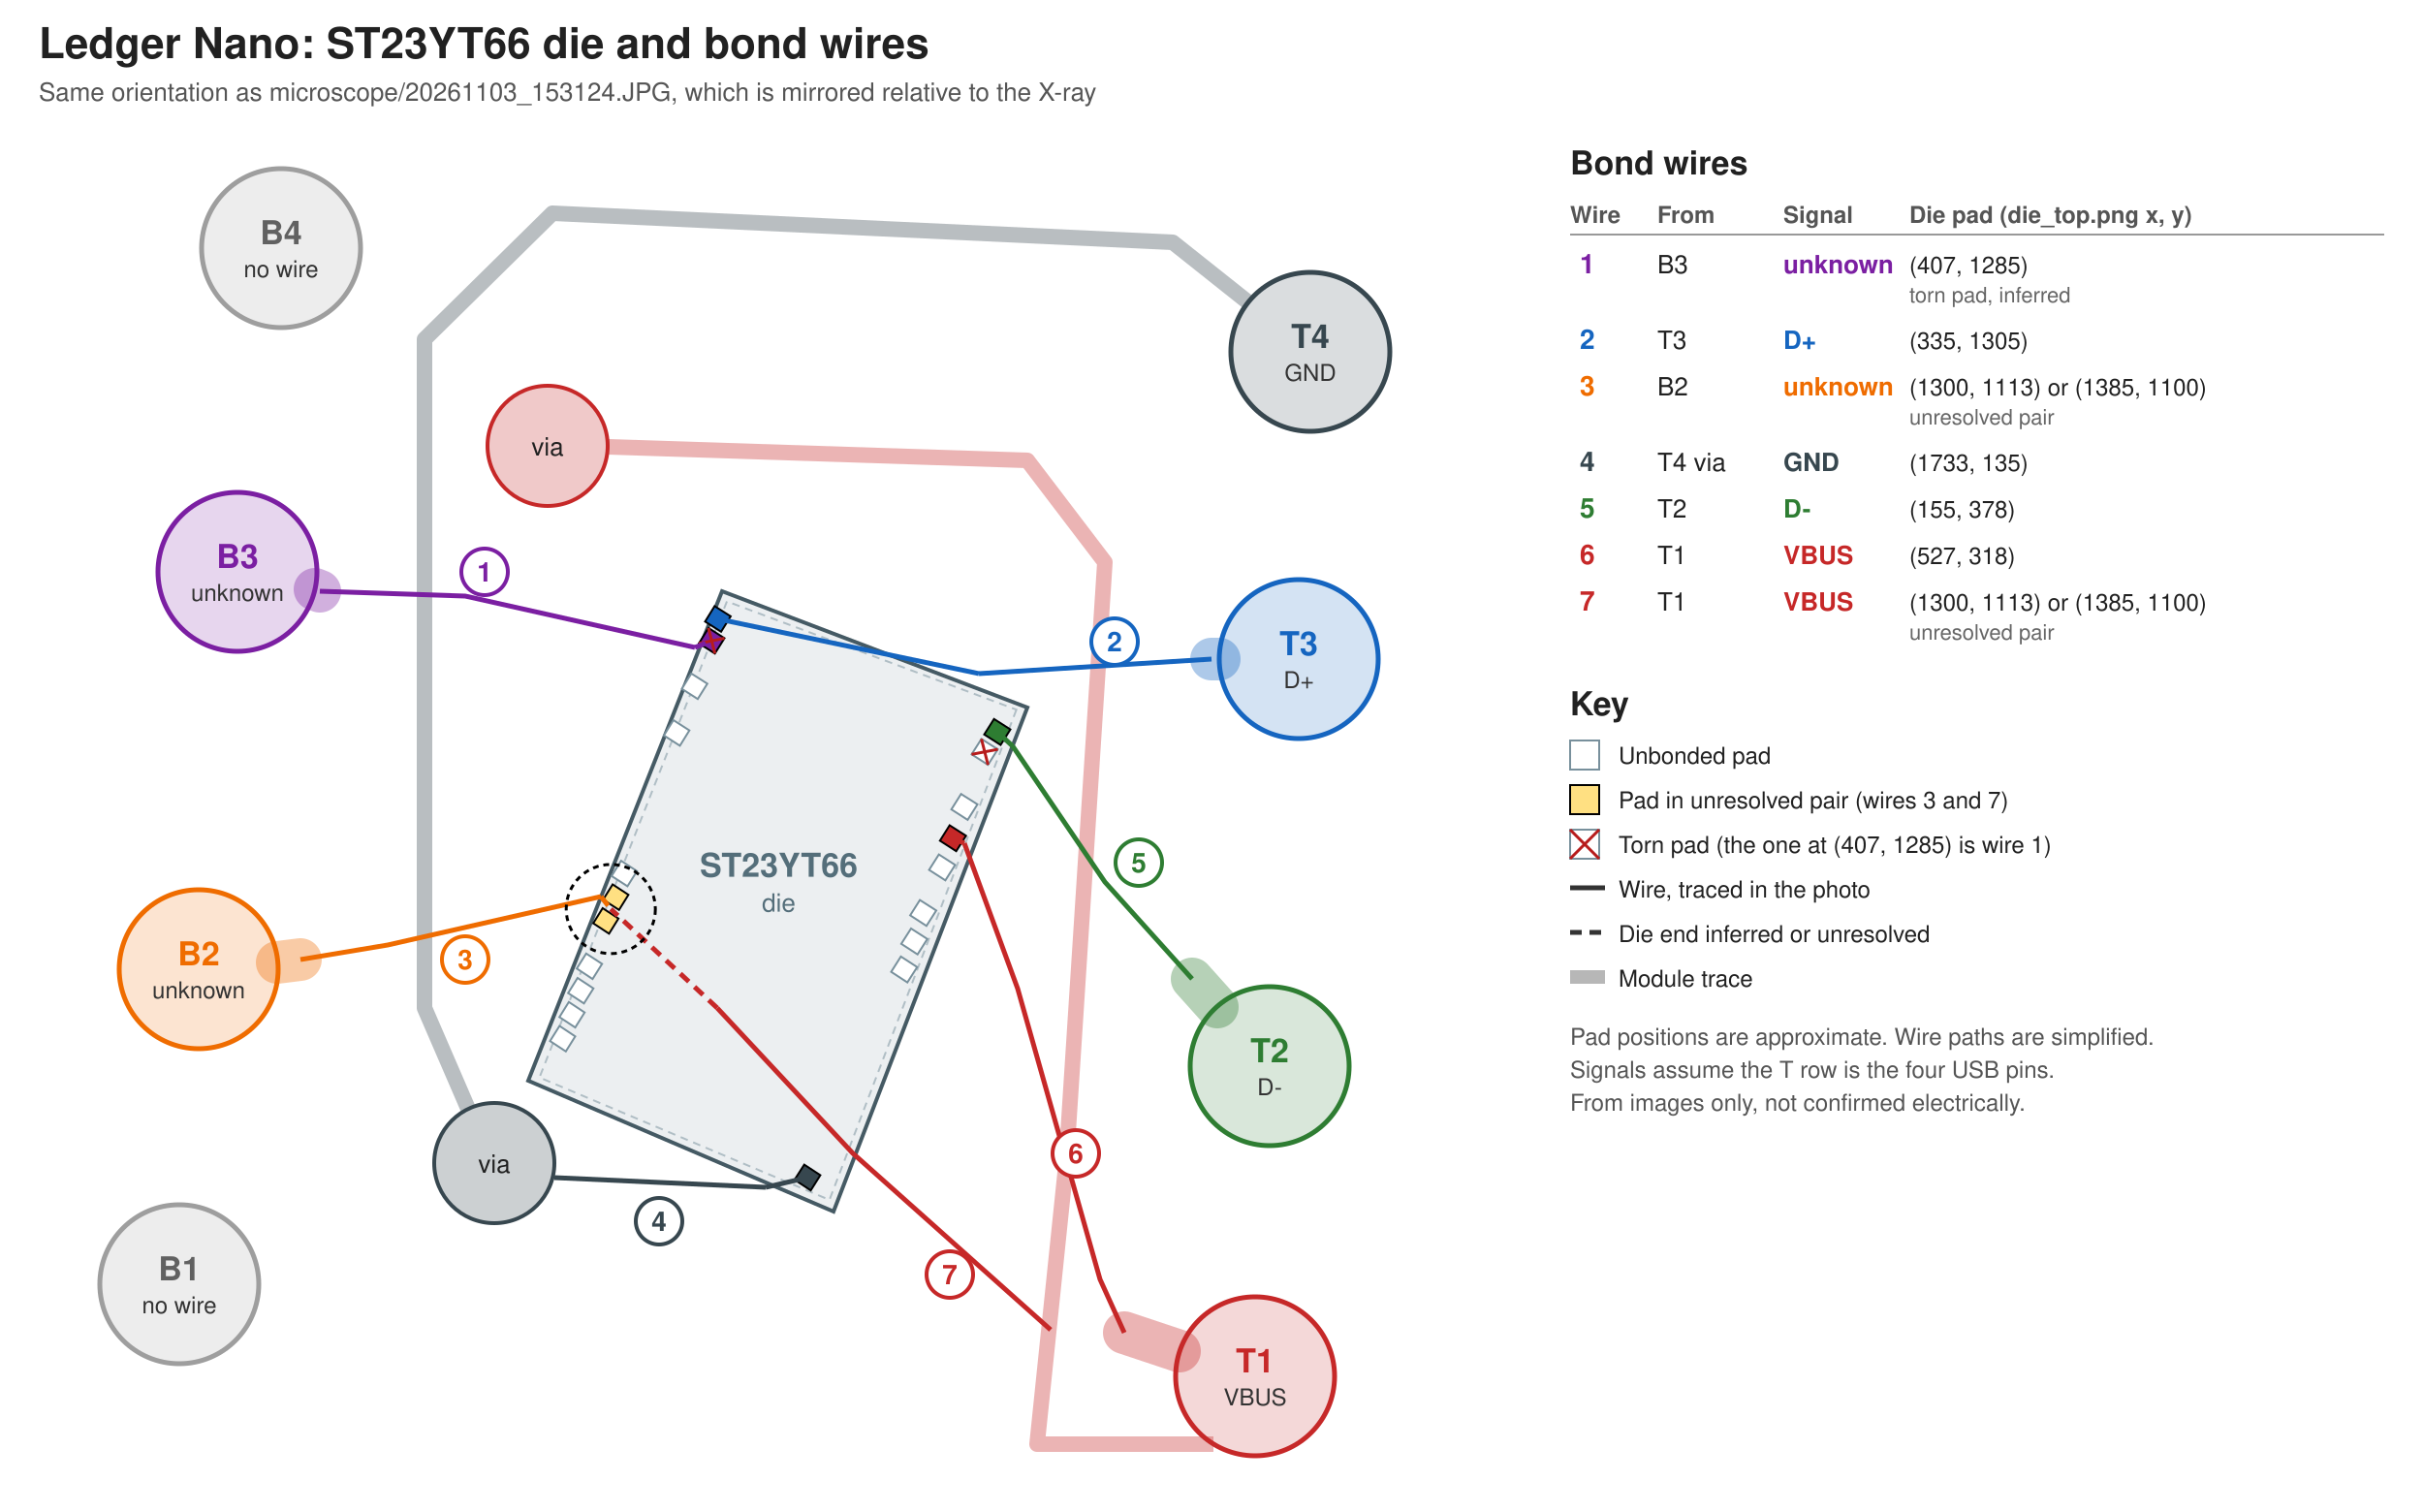
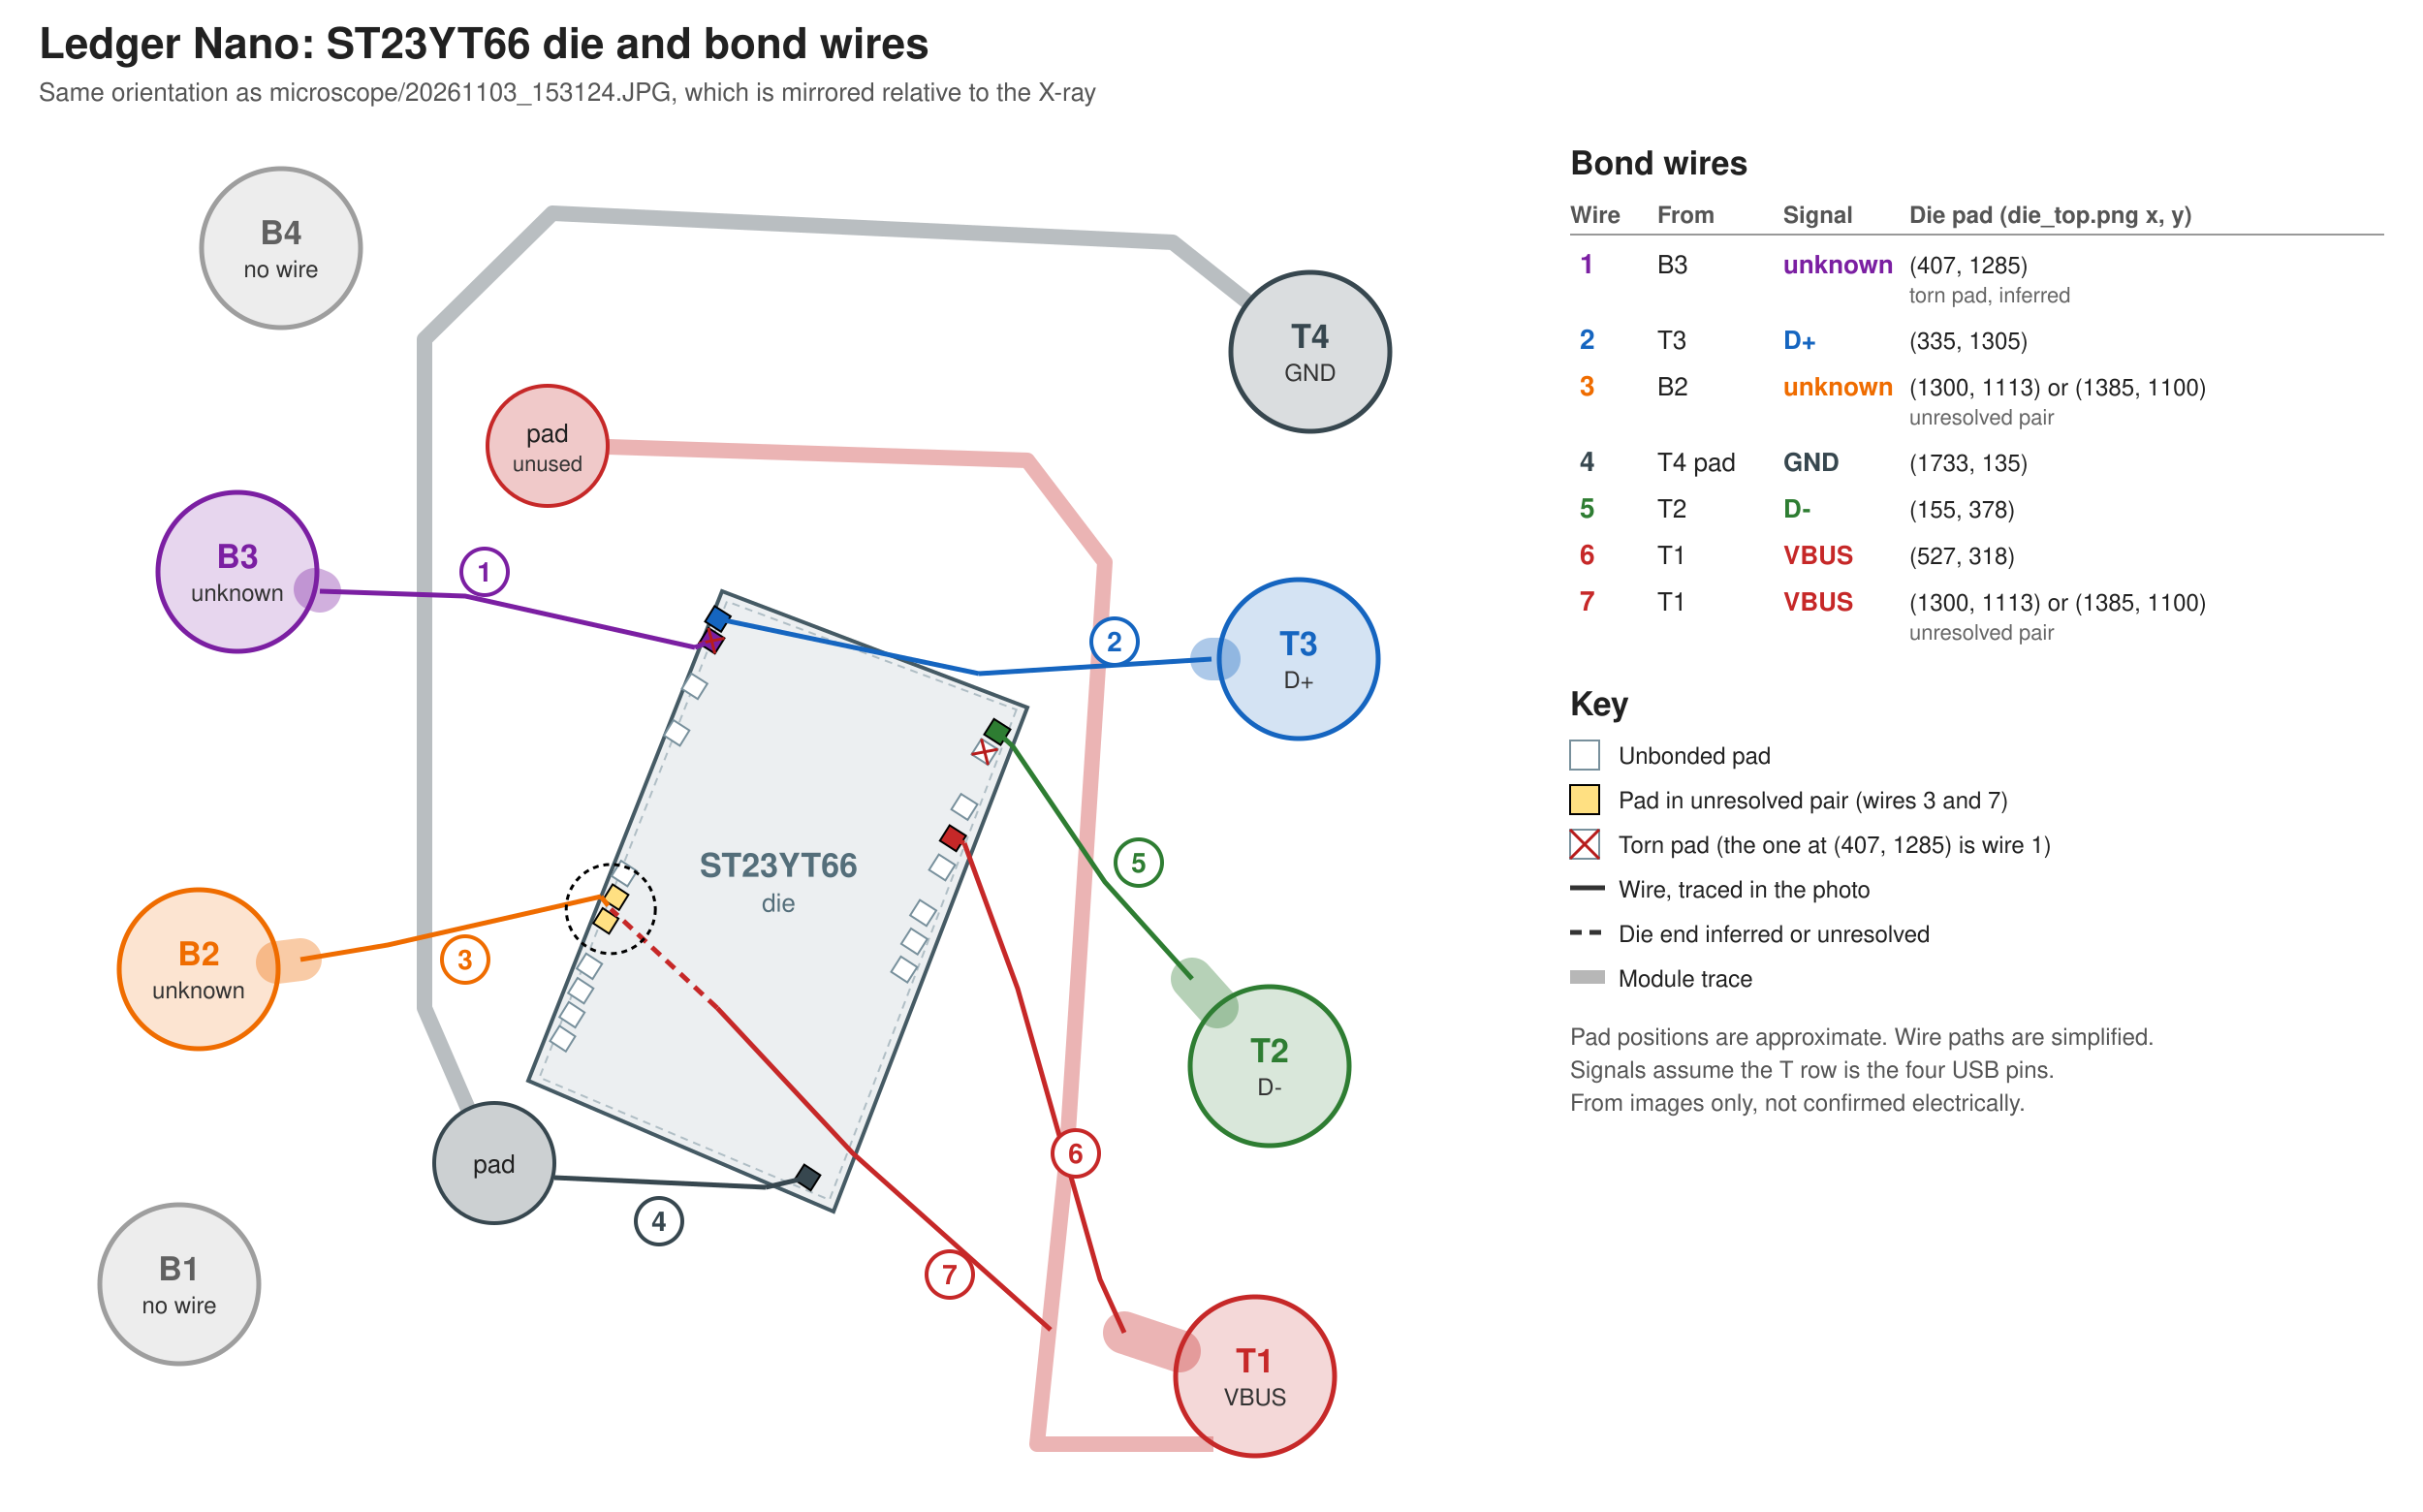
<svg xmlns="http://www.w3.org/2000/svg" viewBox="-60 -400 2500 1560" font-family="Helvetica, Arial, sans-serif">
  <rect x="-60" y="-400" width="2500" height="1560" fill="#ffffff" />
  <text x="-20.0" y="-340.0" font-size="44" text-anchor="start" fill="#212121" font-weight="bold">Ledger Nano: ST23YT66 die and bond wires</text>
  <text x="-20.0" y="-296.0" font-size="26" text-anchor="start" fill="#555555" font-weight="normal">Same orientation as microscope/20261103_153124.JPG, which is mirrored relative to the X-ray</text>
  <polyline points="1228.0,-88.0 1150.0,-150.0 510.0,-180.0 378.0,-50.0 378.0,640.0 423.0,744.0" fill="none" stroke="#37474f" stroke-opacity="0.35" stroke-width="16" stroke-linejoin="round" />
  <polyline points="567.0,61.0 1000.0,75.0 1080.0,180.0 1040.0,800.0 1010.0,1090.0 1192.0,1090.0" fill="none" stroke="#c62828" stroke-opacity="0.35" stroke-width="16" stroke-linejoin="round" />
  <circle cx="450" cy="800" r="62" fill="#37474f" fill-opacity="0.25" stroke="#37474f" stroke-width="4" />
  <circle cx="505" cy="60" r="62" fill="#c62828" fill-opacity="0.25" stroke="#c62828" stroke-width="4" />
-   <text x="450.0" y="810.0" font-size="26" text-anchor="middle" fill="#212121" font-weight="normal">via</text>
-   <text x="505.0" y="70.0" font-size="26" text-anchor="middle" fill="#212121" font-weight="normal">via</text>
+   <text x="450.0" y="810.0" font-size="26" text-anchor="middle" fill="#212121" font-weight="normal">pad</text>
+   <text x="505.0" y="56.0" font-size="26" text-anchor="middle" fill="#212121" font-weight="normal">pad</text>
+   <text x="505.0" y="86.0" font-size="22" text-anchor="middle" fill="#333333" font-weight="normal">unused</text>
  <line x1="265" y1="208" x2="270" y2="210" stroke="#7b1fa2" stroke-opacity="0.35" stroke-width="44" stroke-linecap="round" />
  <line x1="226" y1="593" x2="250" y2="590" stroke="#ef6c00" stroke-opacity="0.35" stroke-width="44" stroke-linecap="round" />
  <line x1="1198" y1="280" x2="1190" y2="280" stroke="#1565c0" stroke-opacity="0.35" stroke-width="44" stroke-linecap="round" />
  <line x1="1196" y1="639" x2="1170" y2="610" stroke="#2e7d32" stroke-opacity="0.35" stroke-width="44" stroke-linecap="round" />
  <line x1="1157" y1="994" x2="1100" y2="975" stroke="#c62828" stroke-opacity="0.35" stroke-width="44" stroke-linecap="round" />
  <circle cx="1235" cy="1020" r="82" fill="#c62828" fill-opacity="0.18" stroke="#c62828" stroke-width="5" />
  <text x="1235.0" y="1016.0" font-size="34" text-anchor="middle" fill="#c62828" font-weight="bold">T1</text>
  <text x="1235.0" y="1050.0" font-size="24" text-anchor="middle" fill="#333333" font-weight="normal">VBUS</text>
  <circle cx="1250" cy="700" r="82" fill="#2e7d32" fill-opacity="0.18" stroke="#2e7d32" stroke-width="5" />
  <text x="1250.0" y="696.0" font-size="34" text-anchor="middle" fill="#2e7d32" font-weight="bold">T2</text>
  <text x="1250.0" y="730.0" font-size="24" text-anchor="middle" fill="#333333" font-weight="normal">D-</text>
  <circle cx="1280" cy="280" r="82" fill="#1565c0" fill-opacity="0.18" stroke="#1565c0" stroke-width="5" />
  <text x="1280.0" y="276.0" font-size="34" text-anchor="middle" fill="#1565c0" font-weight="bold">T3</text>
  <text x="1280.0" y="310.0" font-size="24" text-anchor="middle" fill="#333333" font-weight="normal">D+</text>
  <circle cx="1292" cy="-37" r="82" fill="#37474f" fill-opacity="0.18" stroke="#37474f" stroke-width="5" />
  <text x="1292.0" y="-41.0" font-size="34" text-anchor="middle" fill="#37474f" font-weight="bold">T4</text>
  <text x="1292.0" y="-7.0" font-size="24" text-anchor="middle" fill="#333333" font-weight="normal">GND</text>
  <circle cx="125" cy="925" r="82" fill="#9e9e9e" fill-opacity="0.18" stroke="#9e9e9e" stroke-width="5" />
  <text x="125.0" y="921.0" font-size="34" text-anchor="middle" fill="#616161" font-weight="bold">B1</text>
  <text x="125.0" y="955.0" font-size="24" text-anchor="middle" fill="#333333" font-weight="normal">no wire</text>
  <circle cx="145" cy="600" r="82" fill="#ef6c00" fill-opacity="0.18" stroke="#ef6c00" stroke-width="5" />
  <text x="145.0" y="596.0" font-size="34" text-anchor="middle" fill="#ef6c00" font-weight="bold">B2</text>
  <text x="145.0" y="630.0" font-size="24" text-anchor="middle" fill="#333333" font-weight="normal">unknown</text>
  <circle cx="185" cy="190" r="82" fill="#7b1fa2" fill-opacity="0.18" stroke="#7b1fa2" stroke-width="5" />
  <text x="185.0" y="186.0" font-size="34" text-anchor="middle" fill="#7b1fa2" font-weight="bold">B3</text>
  <text x="185.0" y="220.0" font-size="24" text-anchor="middle" fill="#333333" font-weight="normal">unknown</text>
  <circle cx="230" cy="-144" r="82" fill="#9e9e9e" fill-opacity="0.18" stroke="#9e9e9e" stroke-width="5" />
  <text x="230.0" y="-148.0" font-size="34" text-anchor="middle" fill="#616161" font-weight="bold">B4</text>
  <text x="230.0" y="-114.0" font-size="24" text-anchor="middle" fill="#333333" font-weight="normal">no wire</text>
  <polygon points="1000.0,330.0 800.0,850.0 485.0,715.0 685.0,210.0" fill="#eceff1" stroke="#455a64" stroke-width="4" />
  <polygon points="988.7,332.2 795.8,838.0 496.6,711.7 690.0,220.5" fill="none" stroke="#b0bec5" stroke-width="2" stroke-dasharray="8 6" />
  <text x="743.5" y="504.6" font-size="34" text-anchor="middle" fill="#546e7a" font-weight="bold">ST23YT66</text>
  <text x="743.5" y="540.6" font-size="26" text-anchor="middle" fill="#546e7a" font-weight="normal">die</text>
  <polygon points="982.5,352.6 972.4,368.6 955.5,357.8 965.6,341.8" fill="#2e7d32" stroke="#000000" stroke-width="2" />
  <polygon points="969.5,373.1 959.4,389.1 942.5,378.3 952.6,362.4" fill="#ffffff" stroke="#78909c" stroke-width="2" />
  <line x1="969.5" y1="373.1" x2="942.5" y2="378.3" stroke="#b71c1c" stroke-width="3" />
  <line x1="959.4" y1="389.1" x2="952.6" y2="362.4" stroke="#b71c1c" stroke-width="3" />
  <polygon points="948.5,429.9 938.4,445.9 921.6,435.1 931.6,419.2" fill="#ffffff" stroke="#78909c" stroke-width="2" />
  <polygon points="936.7,462.3 926.6,478.2 909.8,467.4 919.8,451.5" fill="#c62828" stroke="#000000" stroke-width="2" />
  <polygon points="925.5,492.4 915.4,508.3 898.6,497.5 908.7,481.6" fill="#ffffff" stroke="#78909c" stroke-width="2" />
  <polygon points="906.0,539.4 895.9,555.3 879.1,544.4 889.1,528.6" fill="#ffffff" stroke="#78909c" stroke-width="2" />
  <polygon points="896.8,568.8 886.7,584.7 869.9,573.8 880.0,558.0" fill="#ffffff" stroke="#78909c" stroke-width="2" />
  <polygon points="886.3,597.8 876.2,613.6 859.5,602.7 869.5,586.9" fill="#ffffff" stroke="#78909c" stroke-width="2" />
  <polygon points="786.4,812.5 776.5,828.2 759.8,817.2 769.8,801.6" fill="#37474f" stroke="#000000" stroke-width="2" />
  <polygon points="693.9,235.9 684.0,251.8 667.5,241.3 677.3,225.4" fill="#1565c0" stroke="#000000" stroke-width="2" />
  <polygon points="687.5,258.5 677.6,274.3 661.1,263.8 671.0,247.9" fill="#7b1fa2" stroke="#000000" stroke-width="2" />
  <line x1="687.5" y1="258.5" x2="661.1" y2="263.8" stroke="#b71c1c" stroke-width="3" />
  <line x1="677.6" y1="274.3" x2="671.0" y2="247.9" stroke="#b71c1c" stroke-width="3" />
  <polygon points="669.8,305.4 659.9,321.2 643.5,310.7 653.3,294.9" fill="#ffffff" stroke="#78909c" stroke-width="2" />
  <polygon points="651.3,353.6 641.5,369.4 625.0,358.8 634.8,343.0" fill="#ffffff" stroke="#78909c" stroke-width="2" />
  <polygon points="597.2,498.8 587.4,514.4 571.0,503.8 580.8,488.1" fill="#ffffff" stroke="#78909c" stroke-width="2" />
  <polygon points="588.4,523.2 578.7,538.8 562.3,528.2 572.1,512.5" fill="#ffe082" stroke="#000000" stroke-width="2" />
  <polygon points="578.1,547.7 568.4,563.3 552.1,552.6 561.8,537.0" fill="#ffe082" stroke="#000000" stroke-width="2" />
  <polygon points="561.2,594.5 551.4,610.1 535.1,599.3 544.8,583.8" fill="#ffffff" stroke="#78909c" stroke-width="2" />
  <polygon points="552.3,619.8 542.5,635.3 526.2,624.6 535.9,609.0" fill="#ffffff" stroke="#78909c" stroke-width="2" />
  <polygon points="543.2,644.6 533.5,660.1 517.2,649.4 526.9,633.8" fill="#ffffff" stroke="#78909c" stroke-width="2" />
  <polygon points="533.5,669.3 523.8,684.8 507.5,674.1 517.3,658.5" fill="#ffffff" stroke="#78909c" stroke-width="2" />
  <polyline points="270.0,210.0 420.0,215.0 657.0,268.0" fill="none" stroke="#7b1fa2" stroke-width="5" stroke-linejoin="round" />
  <polyline points="657.0,268.0 674.3,261.1" fill="none" stroke="#7b1fa2" stroke-width="5" stroke-dasharray="12 8" />
  <circle cx="440" cy="190" r="24" fill="#ffffff" stroke="#7b1fa2" stroke-width="4" />
  <text x="440.0" y="200.0" font-size="28" text-anchor="middle" fill="#7b1fa2" font-weight="bold">1</text>
  <polyline points="1190.0,280.0 950.0,295.0" fill="none" stroke="#1565c0" stroke-width="5" stroke-linejoin="round" />
  <polyline points="950.0,295.0 680.7,238.6" fill="none" stroke="#1565c0" stroke-width="5" />
  <circle cx="1090" cy="262" r="24" fill="#ffffff" stroke="#1565c0" stroke-width="4" />
  <text x="1090.0" y="272.0" font-size="28" text-anchor="middle" fill="#1565c0" font-weight="bold">2</text>
  <polyline points="250.0,590.0 340.0,575.0 560.0,525.0" fill="none" stroke="#ef6c00" stroke-width="5" stroke-linejoin="round" />
  <polyline points="560.0,525.0 570.2,537.9" fill="none" stroke="#ef6c00" stroke-width="5" stroke-dasharray="12 8" />
  <circle cx="420" cy="590" r="24" fill="#ffffff" stroke="#ef6c00" stroke-width="4" />
  <text x="420.0" y="600.0" font-size="28" text-anchor="middle" fill="#ef6c00" font-weight="bold">3</text>
  <polyline points="512.0,815.0 730.0,825.0" fill="none" stroke="#37474f" stroke-width="5" stroke-linejoin="round" />
  <polyline points="730.0,825.0 773.1,814.9" fill="none" stroke="#37474f" stroke-width="5" />
  <circle cx="620" cy="860" r="24" fill="#ffffff" stroke="#37474f" stroke-width="4" />
  <text x="620.0" y="870.0" font-size="28" text-anchor="middle" fill="#37474f" font-weight="bold">4</text>
  <polyline points="1170.0,610.0 1080.0,510.0 985.0,370.0" fill="none" stroke="#2e7d32" stroke-width="5" stroke-linejoin="round" />
  <polyline points="985.0,370.0 969.0,355.2" fill="none" stroke="#2e7d32" stroke-width="5" />
  <circle cx="1115" cy="490" r="24" fill="#ffffff" stroke="#2e7d32" stroke-width="4" />
  <text x="1115.0" y="500.0" font-size="28" text-anchor="middle" fill="#2e7d32" font-weight="bold">5</text>
  <polyline points="1100.0,975.0 1075.0,920.0 990.0,620.0 935.0,470.0" fill="none" stroke="#c62828" stroke-width="5" stroke-linejoin="round" />
  <polyline points="935.0,470.0 923.2,464.9" fill="none" stroke="#c62828" stroke-width="5" />
  <circle cx="1050" cy="790" r="24" fill="#ffffff" stroke="#c62828" stroke-width="4" />
  <text x="1050.0" y="800.0" font-size="28" text-anchor="middle" fill="#c62828" font-weight="bold">6</text>
  <polyline points="1024.0,972.0 820.0,790.0 680.0,640.0" fill="none" stroke="#c62828" stroke-width="5" stroke-linejoin="round" />
  <polyline points="680.0,640.0 570.2,537.9" fill="none" stroke="#c62828" stroke-width="5" stroke-dasharray="12 8" />
  <circle cx="920" cy="915" r="24" fill="#ffffff" stroke="#c62828" stroke-width="4" />
  <text x="920.0" y="925.0" font-size="28" text-anchor="middle" fill="#c62828" font-weight="bold">7</text>
  <circle cx="570.2" cy="537.9" r="46" fill="none" stroke="#000000" stroke-width="3" stroke-dasharray="6 5" />
  <text x="1560.0" y="-220.0" font-size="34" text-anchor="start" fill="#212121" font-weight="bold">Bond wires</text>
  <text x="1560.0" y="-170.0" font-size="24" text-anchor="start" fill="#555555" font-weight="bold">Wire</text>
  <text x="1650.0" y="-170.0" font-size="24" text-anchor="start" fill="#555555" font-weight="bold">From</text>
  <text x="1780.0" y="-170.0" font-size="24" text-anchor="start" fill="#555555" font-weight="bold">Signal</text>
  <text x="1910.0" y="-170.0" font-size="24" text-anchor="start" fill="#555555" font-weight="bold">Die pad (die_top.png x, y)</text>
  <line x1="1560" y1="-158" x2="2400" y2="-158" stroke="#999999" stroke-width="2" />
  <text x="1570.0" y="-118.0" font-size="28" text-anchor="start" fill="#7b1fa2" font-weight="bold">1</text>
  <text x="1650.0" y="-118.0" font-size="26" text-anchor="start" fill="#212121" font-weight="normal">B3</text>
  <text x="1780.0" y="-118.0" font-size="26" text-anchor="start" fill="#7b1fa2" font-weight="bold">unknown</text>
  <text x="1910.0" y="-118.0" font-size="24" text-anchor="start" fill="#212121" font-weight="normal">(407, 1285)</text>
  <text x="1910.0" y="-88.0" font-size="22" text-anchor="start" fill="#666666" font-weight="normal">torn pad, inferred</text>
  <text x="1570.0" y="-40.0" font-size="28" text-anchor="start" fill="#1565c0" font-weight="bold">2</text>
  <text x="1650.0" y="-40.0" font-size="26" text-anchor="start" fill="#212121" font-weight="normal">T3</text>
  <text x="1780.0" y="-40.0" font-size="26" text-anchor="start" fill="#1565c0" font-weight="bold">D+</text>
  <text x="1910.0" y="-40.0" font-size="24" text-anchor="start" fill="#212121" font-weight="normal">(335, 1305)</text>
  <text x="1570.0" y="8.0" font-size="28" text-anchor="start" fill="#ef6c00" font-weight="bold">3</text>
  <text x="1650.0" y="8.0" font-size="26" text-anchor="start" fill="#212121" font-weight="normal">B2</text>
  <text x="1780.0" y="8.0" font-size="26" text-anchor="start" fill="#ef6c00" font-weight="bold">unknown</text>
  <text x="1910.0" y="8.0" font-size="24" text-anchor="start" fill="#212121" font-weight="normal">(1300, 1113) or (1385, 1100)</text>
  <text x="1910.0" y="38.0" font-size="22" text-anchor="start" fill="#666666" font-weight="normal">unresolved pair</text>
  <text x="1570.0" y="86.0" font-size="28" text-anchor="start" fill="#37474f" font-weight="bold">4</text>
-   <text x="1650.0" y="86.0" font-size="26" text-anchor="start" fill="#212121" font-weight="normal">T4 via</text>
+   <text x="1650.0" y="86.0" font-size="26" text-anchor="start" fill="#212121" font-weight="normal">T4 pad</text>
  <text x="1780.0" y="86.0" font-size="26" text-anchor="start" fill="#37474f" font-weight="bold">GND</text>
  <text x="1910.0" y="86.0" font-size="24" text-anchor="start" fill="#212121" font-weight="normal">(1733, 135)</text>
  <text x="1570.0" y="134.0" font-size="28" text-anchor="start" fill="#2e7d32" font-weight="bold">5</text>
  <text x="1650.0" y="134.0" font-size="26" text-anchor="start" fill="#212121" font-weight="normal">T2</text>
  <text x="1780.0" y="134.0" font-size="26" text-anchor="start" fill="#2e7d32" font-weight="bold">D-</text>
  <text x="1910.0" y="134.0" font-size="24" text-anchor="start" fill="#212121" font-weight="normal">(155, 378)</text>
  <text x="1570.0" y="182.0" font-size="28" text-anchor="start" fill="#c62828" font-weight="bold">6</text>
  <text x="1650.0" y="182.0" font-size="26" text-anchor="start" fill="#212121" font-weight="normal">T1</text>
  <text x="1780.0" y="182.0" font-size="26" text-anchor="start" fill="#c62828" font-weight="bold">VBUS</text>
  <text x="1910.0" y="182.0" font-size="24" text-anchor="start" fill="#212121" font-weight="normal">(527, 318)</text>
  <text x="1570.0" y="230.0" font-size="28" text-anchor="start" fill="#c62828" font-weight="bold">7</text>
  <text x="1650.0" y="230.0" font-size="26" text-anchor="start" fill="#212121" font-weight="normal">T1</text>
  <text x="1780.0" y="230.0" font-size="26" text-anchor="start" fill="#c62828" font-weight="bold">VBUS</text>
  <text x="1910.0" y="230.0" font-size="24" text-anchor="start" fill="#212121" font-weight="normal">(1300, 1113) or (1385, 1100)</text>
  <text x="1910.0" y="260.0" font-size="22" text-anchor="start" fill="#666666" font-weight="normal">unresolved pair</text>
  <text x="1560.0" y="338.0" font-size="34" text-anchor="start" fill="#212121" font-weight="bold">Key</text>
  <rect x="1560" y="364" width="30" height="30" fill="#ffffff" stroke="#78909c" stroke-width="2" />
  <text x="1610.0" y="388.0" font-size="24" text-anchor="start" fill="#212121" font-weight="normal">Unbonded pad</text>
  <rect x="1560" y="410" width="30" height="30" fill="#ffe082" stroke="#000000" stroke-width="2" />
  <text x="1610.0" y="434.0" font-size="24" text-anchor="start" fill="#212121" font-weight="normal">Pad in unresolved pair (wires 3 and 7)</text>
  <rect x="1560" y="456" width="30" height="30" fill="#ffffff" stroke="#78909c" stroke-width="2" />
  <path d="M1560 456L1590 486M1590 456L1560 486" stroke="#b71c1c" stroke-width="3" />
  <text x="1610.0" y="480.0" font-size="24" text-anchor="start" fill="#212121" font-weight="normal">Torn pad (the one at (407, 1285) is wire 1)</text>
  <line x1="1560" y1="516" x2="1596" y2="516" stroke="#333333" stroke-width="5" />
  <text x="1610.0" y="526.0" font-size="24" text-anchor="start" fill="#212121" font-weight="normal">Wire, traced in the photo</text>
  <line x1="1560" y1="562" x2="1596" y2="562" stroke="#333333" stroke-width="5" stroke-dasharray="12 8" />
  <text x="1610.0" y="572.0" font-size="24" text-anchor="start" fill="#212121" font-weight="normal">Die end inferred or unresolved</text>
  <line x1="1560" y1="608" x2="1596" y2="608" stroke="#333333" stroke-opacity="0.35" stroke-width="14" />
  <text x="1610.0" y="618.0" font-size="24" text-anchor="start" fill="#212121" font-weight="normal">Module trace</text>
  <text x="1560.0" y="678.0" font-size="24" text-anchor="start" fill="#555555" font-weight="normal">Pad positions are approximate. Wire paths are simplified.</text>
  <text x="1560.0" y="712.0" font-size="24" text-anchor="start" fill="#555555" font-weight="normal">Signals assume the T row is the four USB pins.</text>
  <text x="1560.0" y="746.0" font-size="24" text-anchor="start" fill="#555555" font-weight="normal">From images only, not confirmed electrically.</text>
</svg>
